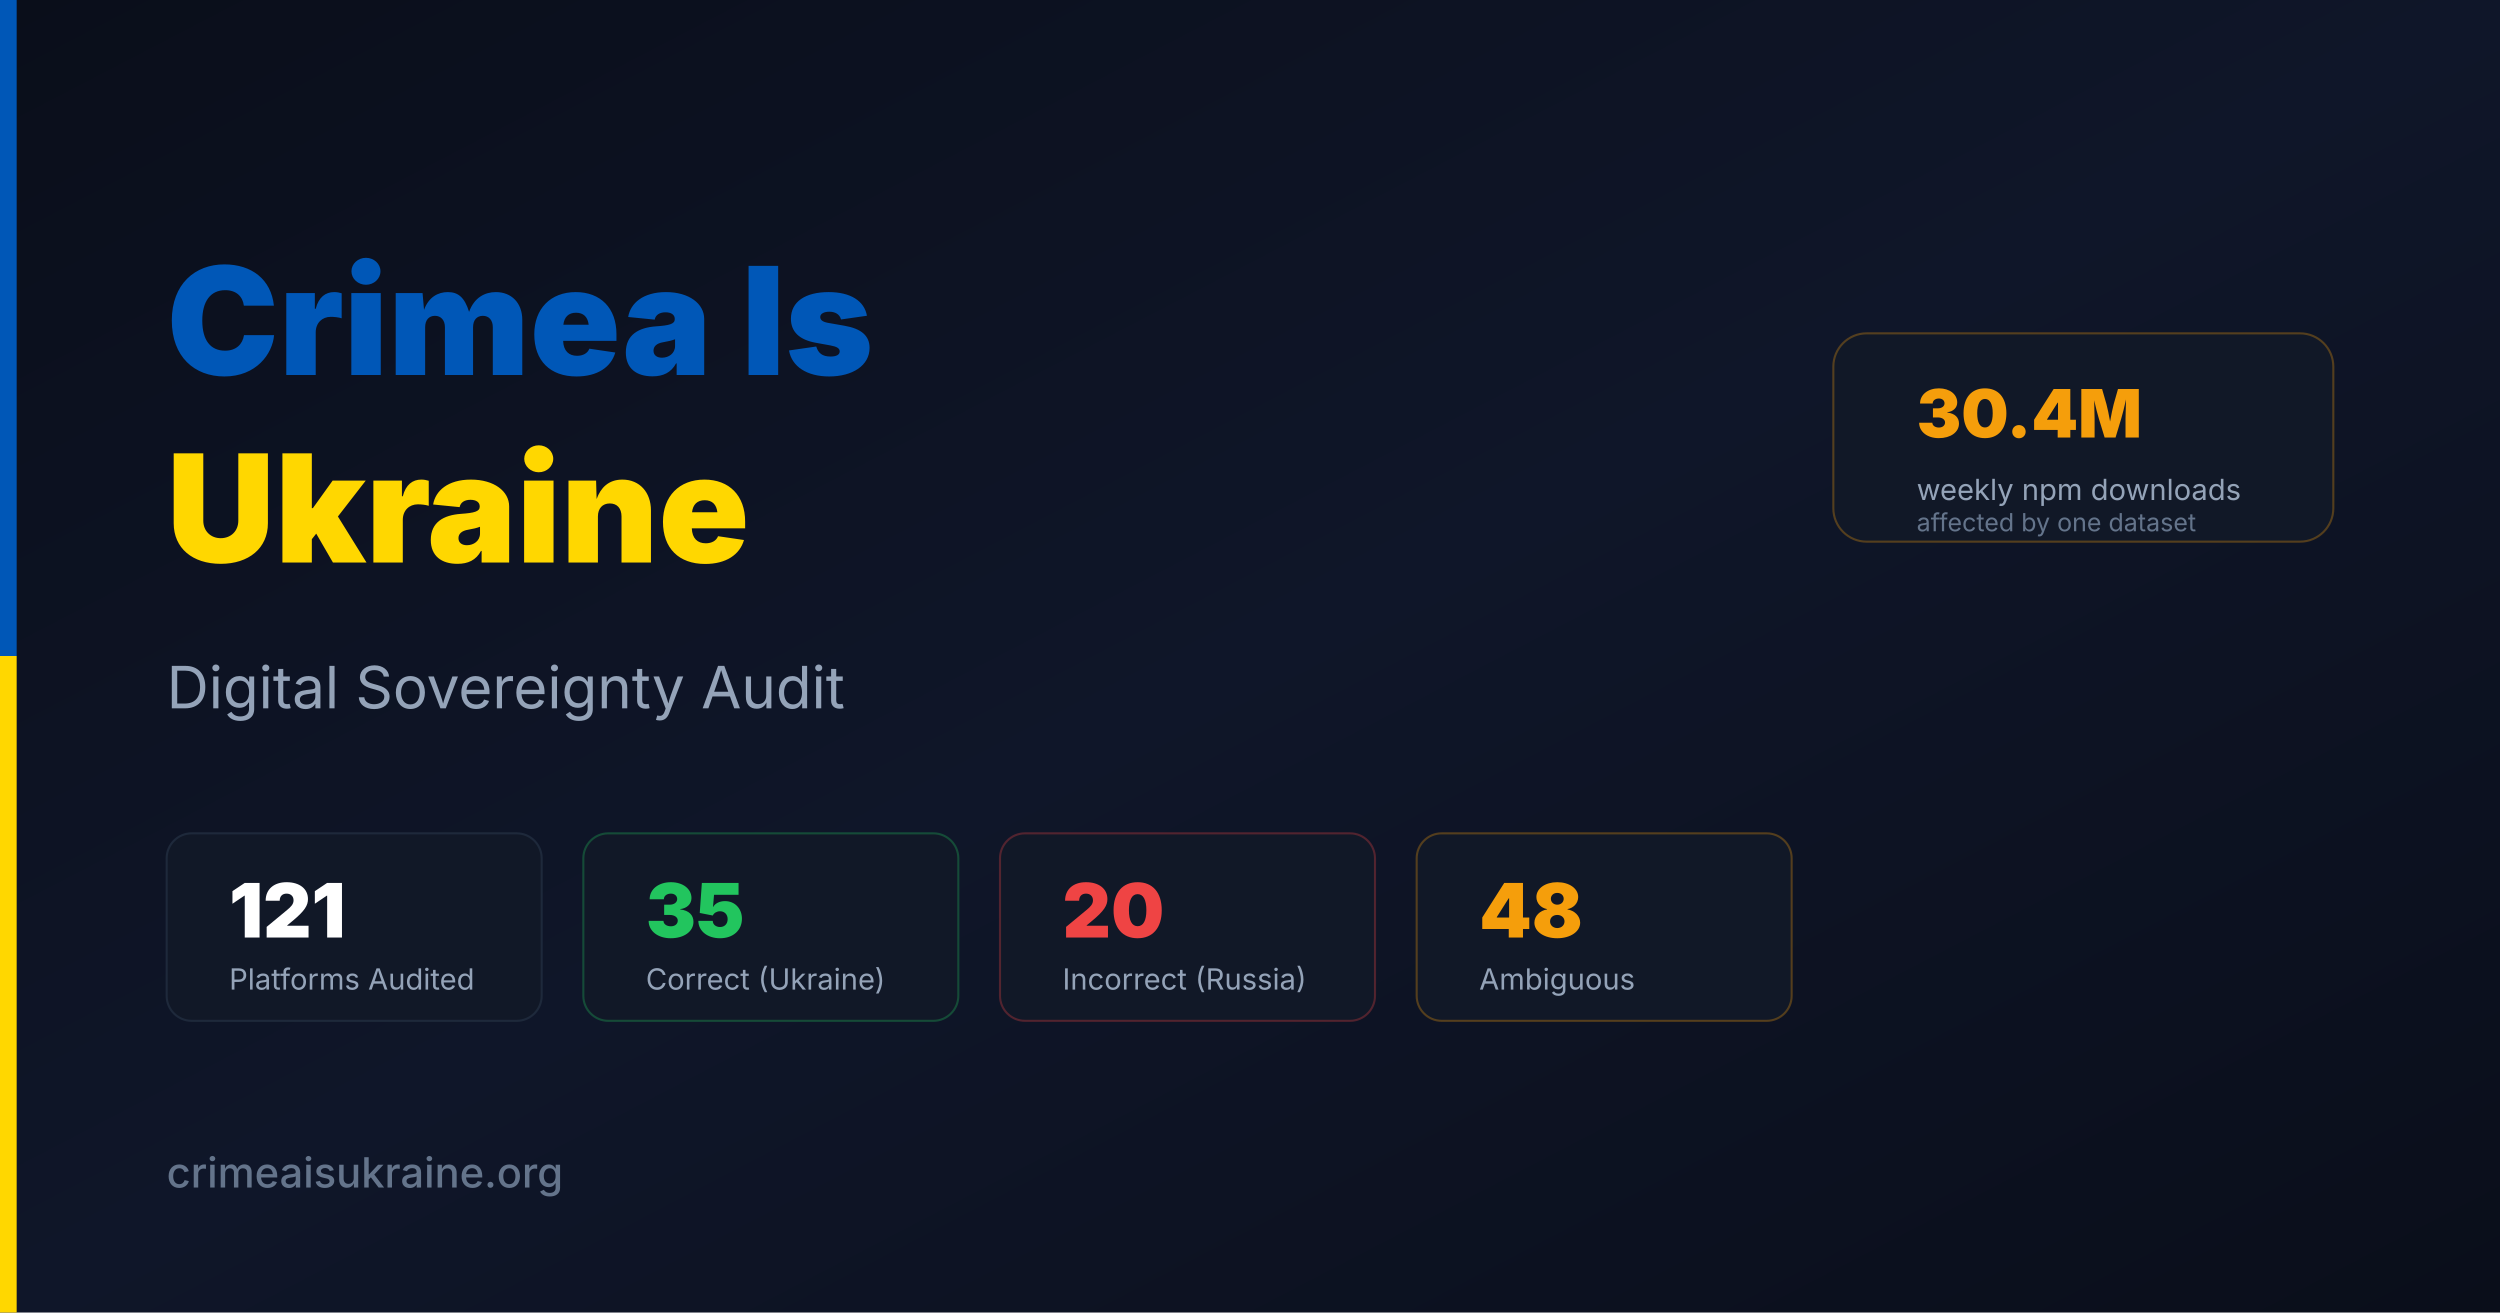
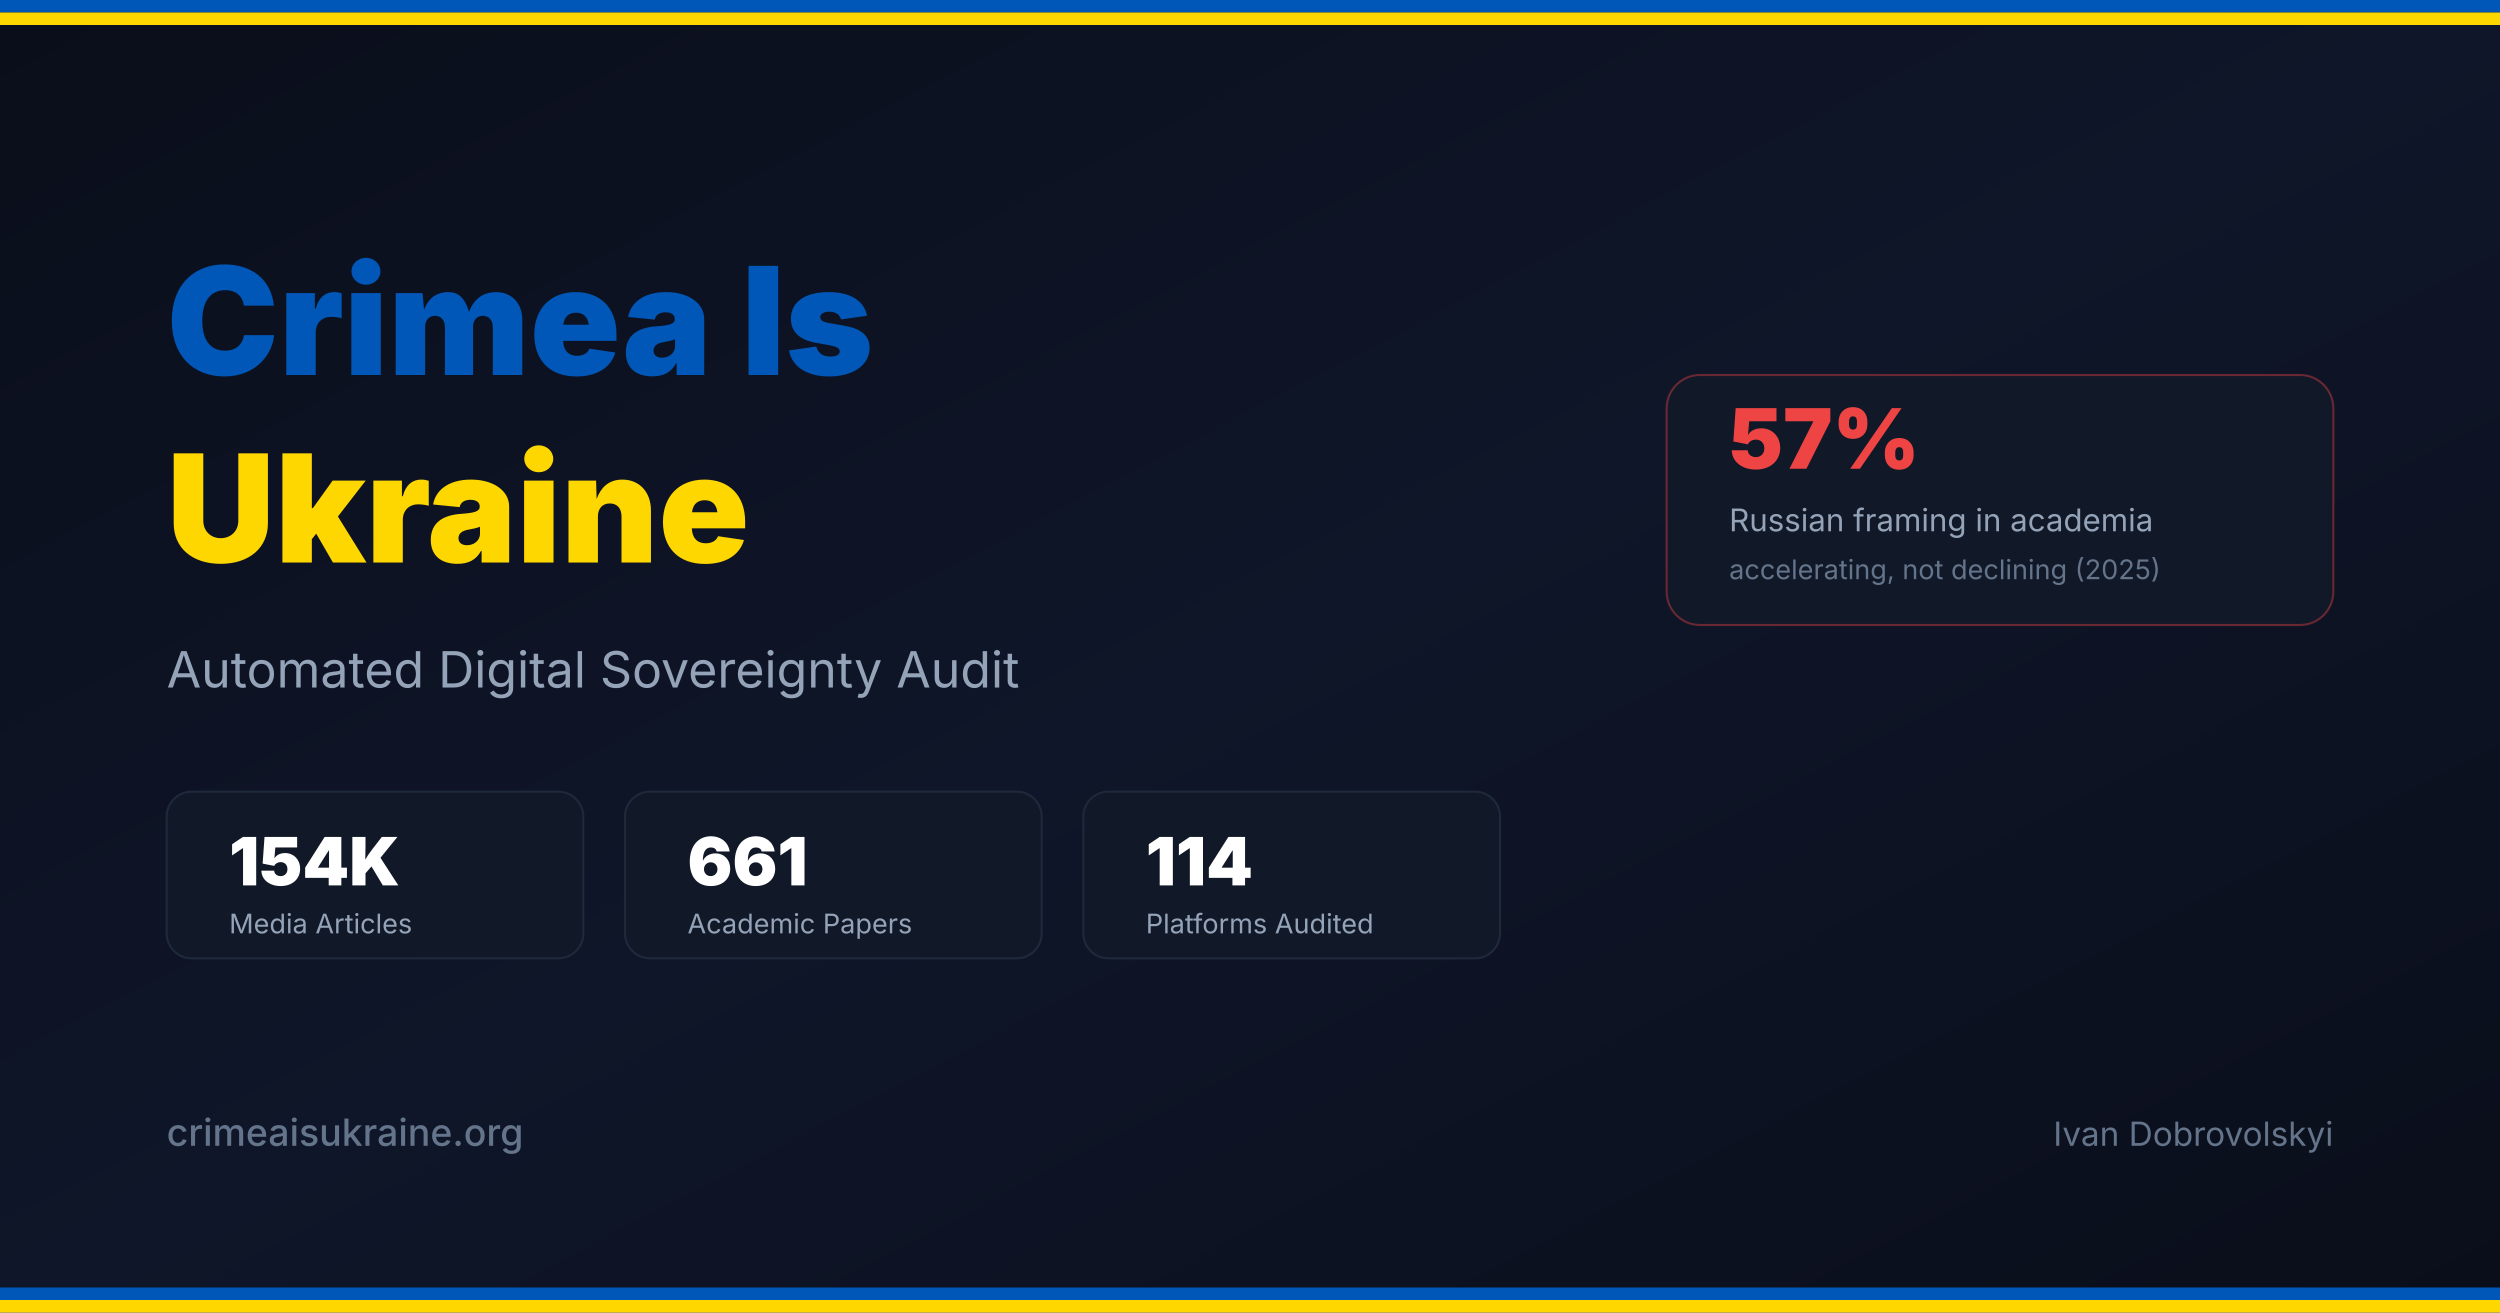
<svg xmlns="http://www.w3.org/2000/svg" width="1200" height="630" viewBox="0 0 1200 630">
  <defs>
    <linearGradient id="bg" x1="0%" y1="0%" x2="100%" y2="100%">
      <stop offset="0%" style="stop-color:#0a0e1a" />
      <stop offset="50%" style="stop-color:#0f1629" />
      <stop offset="100%" style="stop-color:#0a0e1a" />
    </linearGradient>
-     <linearGradient id="flag" x1="0%" y1="0%" x2="0%" y2="100%">
-       <stop offset="0%" style="stop-color:#0057b7" />
-       <stop offset="50%" style="stop-color:#0057b7" />
-       <stop offset="50%" style="stop-color:#ffd700" />
-       <stop offset="100%" style="stop-color:#ffd700" />
-     </linearGradient>
  </defs>
  <rect width="1200" height="630" fill="url(#bg)" />
-   <rect x="0" y="0" width="8" height="630" fill="url(#flag)" />
+   <rect x="0" y="0" width="1200" height="6" fill="#0057b7" />
+   <rect x="0" y="6" width="1200" height="6" fill="#ffd700" />
  <text x="80" y="180" font-family="Inter, system-ui, sans-serif" font-weight="900" font-size="72" fill="#0057b7">Crimea Is</text>
  <text x="80" y="270" font-family="Inter, system-ui, sans-serif" font-weight="900" font-size="72" fill="#ffd700">Ukraine</text>
-   <text x="80" y="340" font-family="Inter, system-ui, sans-serif" font-weight="400" font-size="28" fill="#94a3b8">Digital Sovereignty Audit</text>
-   <rect x="80" y="400" width="180" height="90" rx="12" fill="#111827" stroke="#1e293b" stroke-width="1" />
-   <text x="110" y="450" font-family="Inter, system-ui, sans-serif" font-weight="900" font-size="36" fill="#ffffff">121</text>
-   <text x="110" y="475" font-family="Inter, system-ui, sans-serif" font-weight="400" font-size="14" fill="#94a3b8">Platforms Audited</text>
-   <rect x="280" y="400" width="180" height="90" rx="12" fill="#111827" stroke="#22c55e" stroke-width="1" stroke-opacity="0.3" />
-   <text x="310" y="450" font-family="Inter, system-ui, sans-serif" font-weight="900" font-size="36" fill="#22c55e">35</text>
-   <text x="310" y="475" font-family="Inter, system-ui, sans-serif" font-weight="400" font-size="14" fill="#94a3b8">Correct (Ukraine)</text>
-   <rect x="480" y="400" width="180" height="90" rx="12" fill="#111827" stroke="#ef4444" stroke-width="1" stroke-opacity="0.3" />
-   <text x="510" y="450" font-family="Inter, system-ui, sans-serif" font-weight="900" font-size="36" fill="#ef4444">20</text>
-   <text x="510" y="475" font-family="Inter, system-ui, sans-serif" font-weight="400" font-size="14" fill="#94a3b8">Incorrect (Russia)</text>
-   <rect x="680" y="400" width="180" height="90" rx="12" fill="#111827" stroke="#f59e0b" stroke-width="1" stroke-opacity="0.3" />
-   <text x="710" y="450" font-family="Inter, system-ui, sans-serif" font-weight="900" font-size="36" fill="#f59e0b">48</text>
-   <text x="710" y="475" font-family="Inter, system-ui, sans-serif" font-weight="400" font-size="14" fill="#94a3b8">Ambiguous</text>
-   <text x="80" y="570" font-family="Inter, system-ui, sans-serif" font-weight="500" font-size="20" fill="#64748b">crimeaisukraine.org</text>
-   <rect x="880" y="160" width="240" height="100" rx="16" fill="#111827" stroke="#f59e0b" stroke-width="1" stroke-opacity="0.3" />
-   <text x="920" y="210" font-family="Inter, system-ui, sans-serif" font-weight="900" font-size="32" fill="#f59e0b">30.4M</text>
-   <text x="920" y="240" font-family="Inter, system-ui, sans-serif" font-weight="400" font-size="14" fill="#94a3b8">weekly npm downloads</text>
-   <text x="920" y="255" font-family="Inter, system-ui, sans-serif" font-weight="400" font-size="12" fill="#64748b">affected by one dataset</text>
+   <text x="80" y="330" font-family="Inter, system-ui, sans-serif" font-weight="400" font-size="24" fill="#94a3b8">Automated Digital Sovereignty Audit</text>
+   <rect x="80" y="380" width="200" height="80" rx="12" fill="#111827" stroke="#1e293b" stroke-width="1" />
+   <text x="110" y="425" font-family="Inter, system-ui, sans-serif" font-weight="900" font-size="32" fill="#ffffff">154K</text>
+   <text x="110" y="448" font-family="Inter, system-ui, sans-serif" font-weight="400" font-size="13" fill="#94a3b8">Media Articles</text>
+   <rect x="300" y="380" width="200" height="80" rx="12" fill="#111827" stroke="#1e293b" stroke-width="1" />
+   <text x="330" y="425" font-family="Inter, system-ui, sans-serif" font-weight="900" font-size="32" fill="#ffffff">661</text>
+   <text x="330" y="448" font-family="Inter, system-ui, sans-serif" font-weight="400" font-size="13" fill="#94a3b8">Academic Papers</text>
+   <rect x="520" y="380" width="200" height="80" rx="12" fill="#111827" stroke="#1e293b" stroke-width="1" />
+   <text x="550" y="425" font-family="Inter, system-ui, sans-serif" font-weight="900" font-size="32" fill="#ffffff">114</text>
+   <text x="550" y="448" font-family="Inter, system-ui, sans-serif" font-weight="400" font-size="13" fill="#94a3b8">Platforms Audited</text>
+   <rect x="800" y="180" width="320" height="120" rx="16" fill="#111827" stroke="#ef4444" stroke-width="1" stroke-opacity="0.4" />
+   <text x="830" y="225" font-family="Inter, system-ui, sans-serif" font-weight="900" font-size="40" fill="#ef4444">57%</text>
+   <text x="830" y="255" font-family="Inter, system-ui, sans-serif" font-weight="400" font-size="15" fill="#94a3b8">Russian framing in academia</text>
+   <text x="830" y="278" font-family="Inter, system-ui, sans-serif" font-weight="400" font-size="13" fill="#64748b">accelerating, not declining (2025)</text>
+   <text x="80" y="550" font-family="Inter, system-ui, sans-serif" font-weight="500" font-size="18" fill="#64748b">crimeaisukraine.org</text>
+   <text x="1120" y="550" font-family="Inter, system-ui, sans-serif" font-weight="400" font-size="16" fill="#64748b" text-anchor="end">Ivan Dobrovolskyi</text>
+   <rect x="0" y="618" width="1200" height="6" fill="#0057b7" />
+   <rect x="0" y="624" width="1200" height="6" fill="#ffd700" />
</svg>
